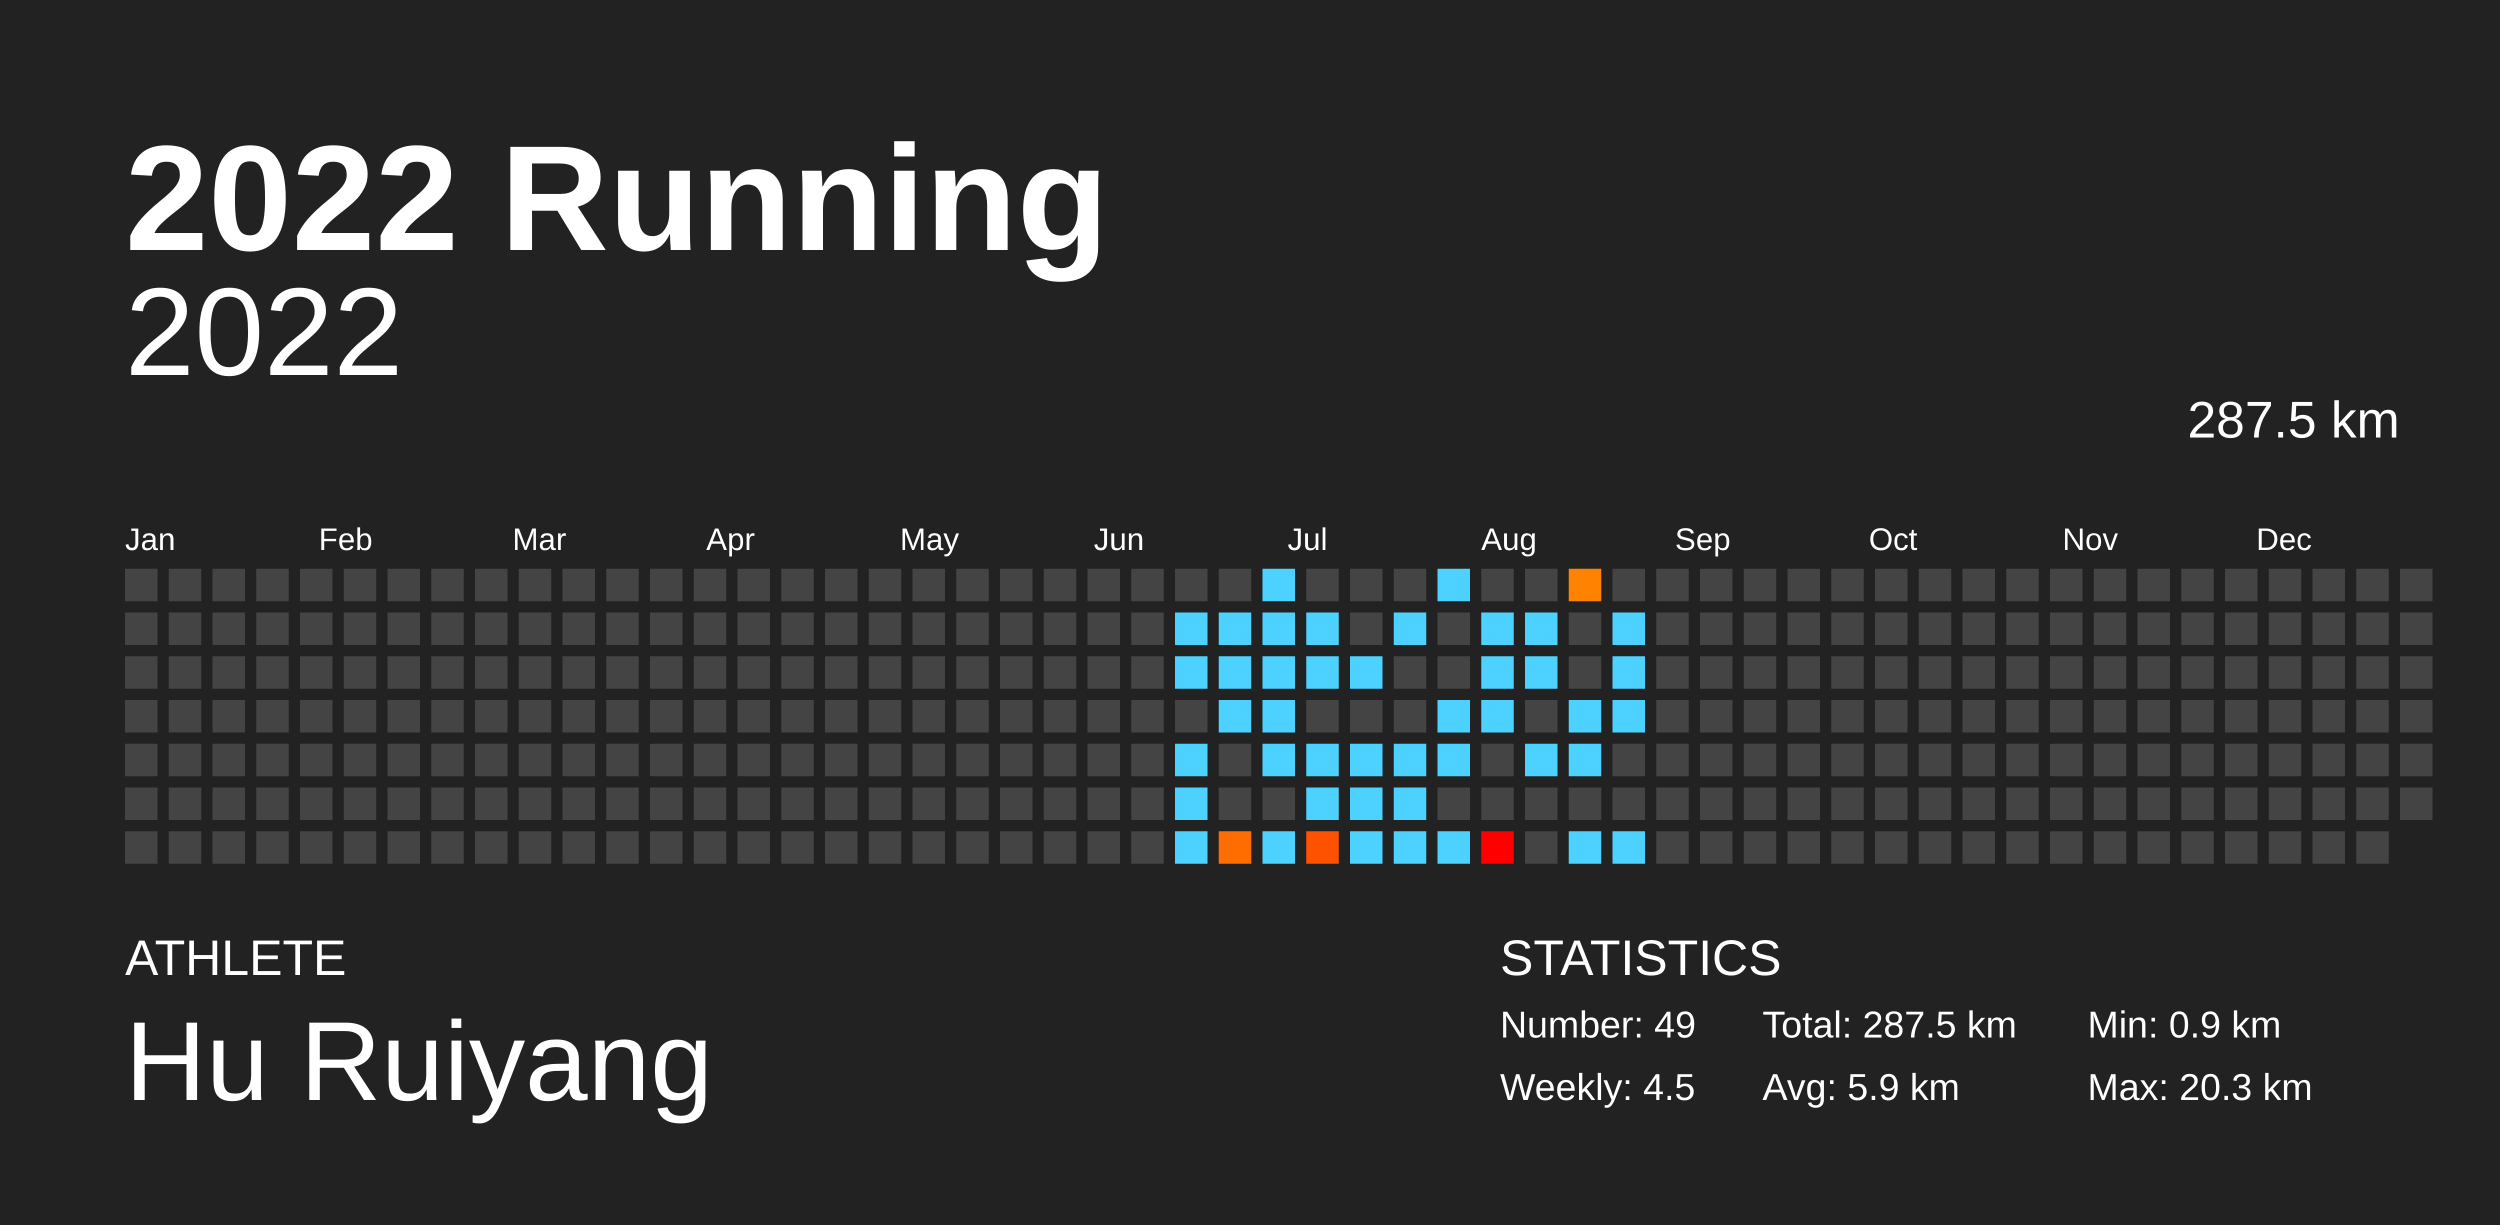
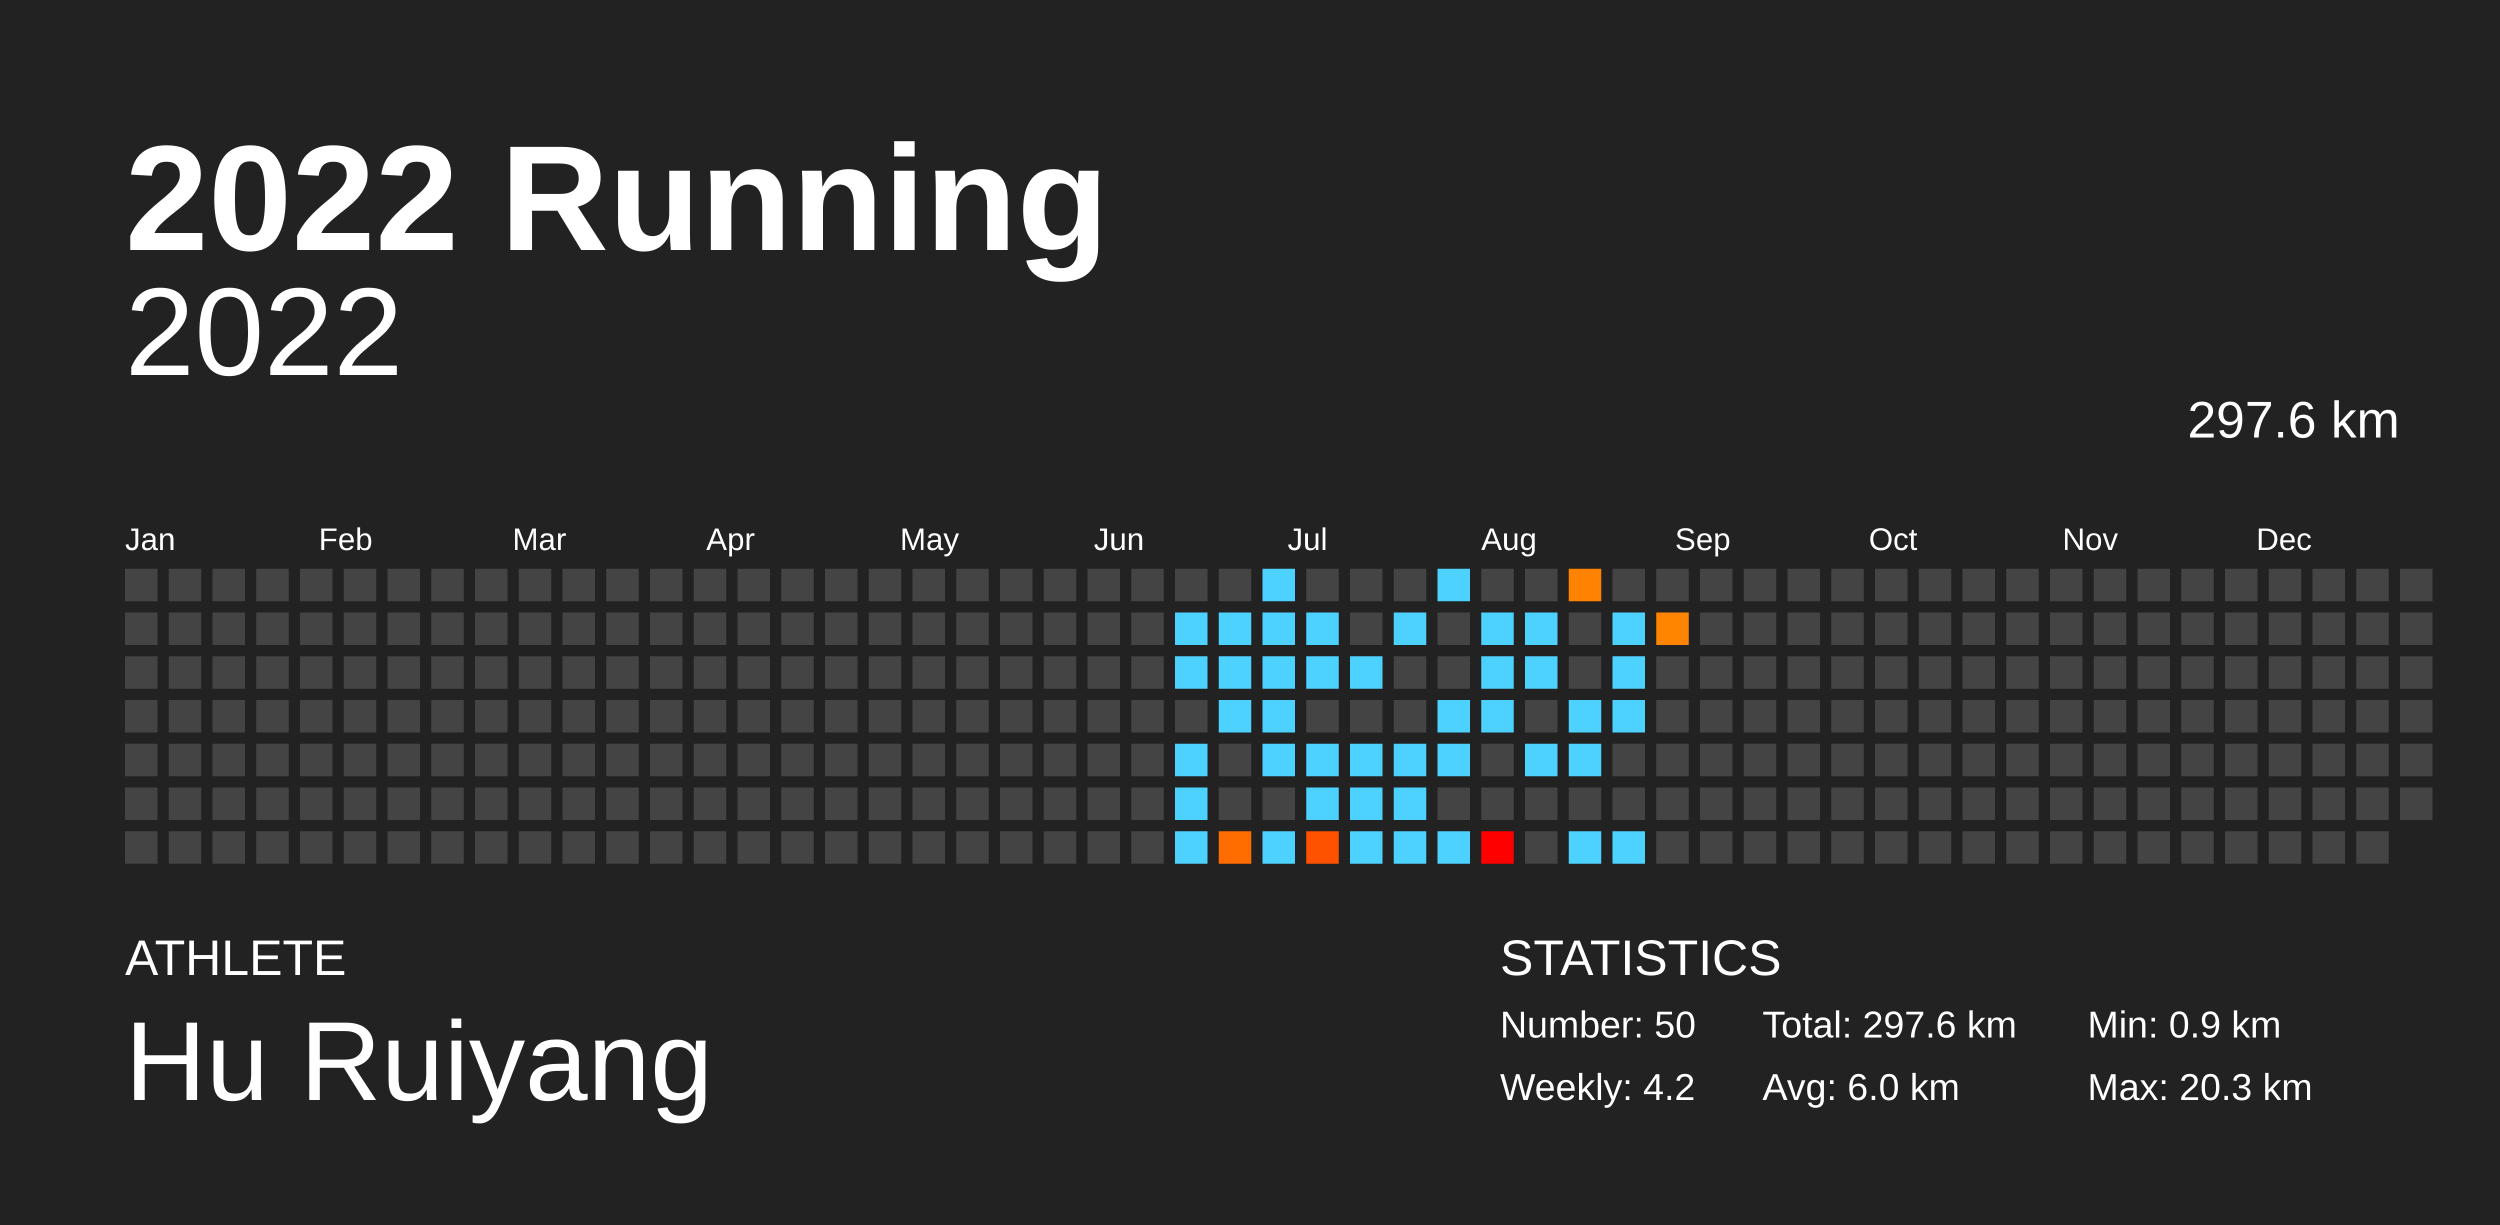
<svg xmlns="http://www.w3.org/2000/svg" baseProfile="full" height="98mm" version="1.1" viewBox="0,0,200,98" width="200mm">
  <defs />
  <rect fill="#222222" height="98" width="200" x="0" y="0" />
  <text fill="#FFFFFF" style="font-size:12px; font-family:Arial; font-weight:bold;" x="10" y="20">2022 Running</text>
  <text fill="#FFFFFF" style="font-size:4px; font-family:Arial" x="10" y="78">ATHLETE</text>
  <text fill="#FFFFFF" style="font-size:9px; font-family:Arial" x="10" y="88">Hu Ruiyang</text>
  <text fill="#FFFFFF" style="font-size:4px; font-family:Arial" x="120" y="78">STATISTICS</text>
-   <text fill="#FFFFFF" style="font-size:3px; font-family:Arial" x="120" y="83">Number: 49</text>
-   <text fill="#FFFFFF" style="font-size:3px; font-family:Arial" x="120" y="88">Weekly: 4.5</text>
-   <text fill="#FFFFFF" style="font-size:3px; font-family:Arial" x="141" y="83">Total: 287.5 km</text>
-   <text fill="#FFFFFF" style="font-size:3px; font-family:Arial" x="141" y="88">Avg: 5.9 km</text>
+   <text fill="#FFFFFF" style="font-size:3px; font-family:Arial" x="120" y="83">Number: 50</text>
+   <text fill="#FFFFFF" style="font-size:3px; font-family:Arial" x="120" y="88">Weekly: 4.2</text>
+   <text fill="#FFFFFF" style="font-size:3px; font-family:Arial" x="141" y="83">Total: 297.6 km</text>
+   <text fill="#FFFFFF" style="font-size:3px; font-family:Arial" x="141" y="88">Avg: 6.0 km</text>
  <text fill="#FFFFFF" style="font-size:3px; font-family:Arial" x="167" y="83">Min: 0.9 km</text>
  <text fill="#FFFFFF" style="font-size:3px; font-family:Arial" x="167" y="88">Max: 20.3 km</text>
  <text alignment-baseline="hanging" fill="#FFFFFF" style="font-size:10.0px; font-family:Arial;" x="10" y="30">2022</text>
-   <text alignment-baseline="hanging" fill="#FFFFFF" style="font-size:4.125px; font-family:Arial;" x="175" y="35">287.5 km</text>
+   <text alignment-baseline="hanging" fill="#FFFFFF" style="font-size:4.125px; font-family:Arial;" x="175" y="35">297.6 km</text>
  <text fill="#FFFFFF" style="font-size:2.5px; font-family:Arial" x="10.0" y="44">Jan</text>
  <text fill="#FFFFFF" style="font-size:2.5px; font-family:Arial" x="25.5" y="44">Feb</text>
  <text fill="#FFFFFF" style="font-size:2.5px; font-family:Arial" x="41.0" y="44">Mar</text>
  <text fill="#FFFFFF" style="font-size:2.5px; font-family:Arial" x="56.5" y="44">Apr</text>
  <text fill="#FFFFFF" style="font-size:2.5px; font-family:Arial" x="72.0" y="44">May</text>
  <text fill="#FFFFFF" style="font-size:2.5px; font-family:Arial" x="87.5" y="44">Jun</text>
  <text fill="#FFFFFF" style="font-size:2.5px; font-family:Arial" x="103.0" y="44">Jul</text>
  <text fill="#FFFFFF" style="font-size:2.5px; font-family:Arial" x="118.5" y="44">Aug</text>
  <text fill="#FFFFFF" style="font-size:2.5px; font-family:Arial" x="134.0" y="44">Sep</text>
  <text fill="#FFFFFF" style="font-size:2.5px; font-family:Arial" x="149.5" y="44">Oct</text>
  <text fill="#FFFFFF" style="font-size:2.5px; font-family:Arial" x="165.0" y="44">Nov</text>
  <text fill="#FFFFFF" style="font-size:2.5px; font-family:Arial" x="180.5" y="44">Dec</text>
  <rect fill="#444444" height="2.6" width="2.6" x="10.0" y="45.5" />
  <rect fill="#444444" height="2.6" width="2.6" x="10.0" y="49.0" />
  <rect fill="#444444" height="2.6" width="2.6" x="10.0" y="52.5" />
  <rect fill="#444444" height="2.6" width="2.6" x="10.0" y="56.0" />
  <rect fill="#444444" height="2.6" width="2.6" x="10.0" y="59.5" />
  <rect fill="#444444" height="2.6" width="2.6" x="10.0" y="63.0" />
  <rect fill="#444444" height="2.6" width="2.6" x="10.0" y="66.5" />
  <rect fill="#444444" height="2.6" width="2.6" x="13.5" y="45.5" />
  <rect fill="#444444" height="2.6" width="2.6" x="13.5" y="49.0" />
  <rect fill="#444444" height="2.6" width="2.6" x="13.5" y="52.5" />
  <rect fill="#444444" height="2.6" width="2.6" x="13.5" y="56.0" />
  <rect fill="#444444" height="2.6" width="2.6" x="13.5" y="59.5" />
  <rect fill="#444444" height="2.6" width="2.6" x="13.5" y="63.0" />
  <rect fill="#444444" height="2.6" width="2.6" x="13.5" y="66.5" />
  <rect fill="#444444" height="2.6" width="2.6" x="17.0" y="45.5" />
  <rect fill="#444444" height="2.6" width="2.6" x="17.0" y="49.0" />
  <rect fill="#444444" height="2.6" width="2.6" x="17.0" y="52.5" />
  <rect fill="#444444" height="2.6" width="2.6" x="17.0" y="56.0" />
  <rect fill="#444444" height="2.6" width="2.6" x="17.0" y="59.5" />
  <rect fill="#444444" height="2.6" width="2.6" x="17.0" y="63.0" />
  <rect fill="#444444" height="2.6" width="2.6" x="17.0" y="66.5" />
  <rect fill="#444444" height="2.6" width="2.6" x="20.5" y="45.5" />
  <rect fill="#444444" height="2.6" width="2.6" x="20.5" y="49.0" />
  <rect fill="#444444" height="2.6" width="2.6" x="20.5" y="52.5" />
  <rect fill="#444444" height="2.6" width="2.6" x="20.5" y="56.0" />
  <rect fill="#444444" height="2.6" width="2.6" x="20.5" y="59.5" />
  <rect fill="#444444" height="2.6" width="2.6" x="20.5" y="63.0" />
  <rect fill="#444444" height="2.6" width="2.6" x="20.5" y="66.5" />
  <rect fill="#444444" height="2.6" width="2.6" x="24.0" y="45.5" />
  <rect fill="#444444" height="2.6" width="2.6" x="24.0" y="49.0" />
  <rect fill="#444444" height="2.6" width="2.6" x="24.0" y="52.5" />
  <rect fill="#444444" height="2.6" width="2.6" x="24.0" y="56.0" />
  <rect fill="#444444" height="2.6" width="2.6" x="24.0" y="59.5" />
  <rect fill="#444444" height="2.6" width="2.6" x="24.0" y="63.0" />
  <rect fill="#444444" height="2.6" width="2.6" x="24.0" y="66.5" />
  <rect fill="#444444" height="2.6" width="2.6" x="27.5" y="45.5" />
  <rect fill="#444444" height="2.6" width="2.6" x="27.5" y="49.0" />
  <rect fill="#444444" height="2.6" width="2.6" x="27.5" y="52.5" />
  <rect fill="#444444" height="2.6" width="2.6" x="27.5" y="56.0" />
  <rect fill="#444444" height="2.6" width="2.6" x="27.5" y="59.5" />
  <rect fill="#444444" height="2.6" width="2.6" x="27.5" y="63.0" />
  <rect fill="#444444" height="2.6" width="2.6" x="27.5" y="66.5" />
  <rect fill="#444444" height="2.6" width="2.6" x="31.0" y="45.5" />
  <rect fill="#444444" height="2.6" width="2.6" x="31.0" y="49.0" />
  <rect fill="#444444" height="2.6" width="2.6" x="31.0" y="52.5" />
  <rect fill="#444444" height="2.6" width="2.6" x="31.0" y="56.0" />
  <rect fill="#444444" height="2.6" width="2.6" x="31.0" y="59.5" />
  <rect fill="#444444" height="2.6" width="2.6" x="31.0" y="63.0" />
  <rect fill="#444444" height="2.6" width="2.6" x="31.0" y="66.5" />
  <rect fill="#444444" height="2.6" width="2.6" x="34.5" y="45.5" />
  <rect fill="#444444" height="2.6" width="2.6" x="34.5" y="49.0" />
  <rect fill="#444444" height="2.6" width="2.6" x="34.5" y="52.5" />
  <rect fill="#444444" height="2.6" width="2.6" x="34.5" y="56.0" />
  <rect fill="#444444" height="2.6" width="2.6" x="34.5" y="59.5" />
  <rect fill="#444444" height="2.6" width="2.6" x="34.5" y="63.0" />
  <rect fill="#444444" height="2.6" width="2.6" x="34.5" y="66.5" />
  <rect fill="#444444" height="2.6" width="2.6" x="38.0" y="45.5" />
  <rect fill="#444444" height="2.6" width="2.6" x="38.0" y="49.0" />
  <rect fill="#444444" height="2.6" width="2.6" x="38.0" y="52.5" />
  <rect fill="#444444" height="2.6" width="2.6" x="38.0" y="56.0" />
  <rect fill="#444444" height="2.6" width="2.6" x="38.0" y="59.5" />
  <rect fill="#444444" height="2.6" width="2.6" x="38.0" y="63.0" />
  <rect fill="#444444" height="2.6" width="2.6" x="38.0" y="66.5" />
  <rect fill="#444444" height="2.6" width="2.6" x="41.5" y="45.5" />
  <rect fill="#444444" height="2.6" width="2.6" x="41.5" y="49.0" />
  <rect fill="#444444" height="2.6" width="2.6" x="41.5" y="52.5" />
  <rect fill="#444444" height="2.6" width="2.6" x="41.5" y="56.0" />
  <rect fill="#444444" height="2.6" width="2.6" x="41.5" y="59.5" />
  <rect fill="#444444" height="2.6" width="2.6" x="41.5" y="63.0" />
  <rect fill="#444444" height="2.6" width="2.6" x="41.5" y="66.5" />
  <rect fill="#444444" height="2.6" width="2.6" x="45.0" y="45.5" />
  <rect fill="#444444" height="2.6" width="2.6" x="45.0" y="49.0" />
  <rect fill="#444444" height="2.6" width="2.6" x="45.0" y="52.5" />
  <rect fill="#444444" height="2.6" width="2.6" x="45.0" y="56.0" />
  <rect fill="#444444" height="2.6" width="2.6" x="45.0" y="59.5" />
  <rect fill="#444444" height="2.6" width="2.6" x="45.0" y="63.0" />
  <rect fill="#444444" height="2.6" width="2.6" x="45.0" y="66.5" />
  <rect fill="#444444" height="2.6" width="2.6" x="48.5" y="45.5" />
  <rect fill="#444444" height="2.6" width="2.6" x="48.5" y="49.0" />
  <rect fill="#444444" height="2.6" width="2.6" x="48.5" y="52.5" />
  <rect fill="#444444" height="2.6" width="2.6" x="48.5" y="56.0" />
  <rect fill="#444444" height="2.6" width="2.6" x="48.5" y="59.5" />
  <rect fill="#444444" height="2.6" width="2.6" x="48.5" y="63.0" />
  <rect fill="#444444" height="2.6" width="2.6" x="48.5" y="66.5" />
  <rect fill="#444444" height="2.6" width="2.6" x="52.0" y="45.5" />
  <rect fill="#444444" height="2.6" width="2.6" x="52.0" y="49.0" />
  <rect fill="#444444" height="2.6" width="2.6" x="52.0" y="52.5" />
  <rect fill="#444444" height="2.6" width="2.6" x="52.0" y="56.0" />
  <rect fill="#444444" height="2.6" width="2.6" x="52.0" y="59.5" />
  <rect fill="#444444" height="2.6" width="2.6" x="52.0" y="63.0" />
  <rect fill="#444444" height="2.6" width="2.6" x="52.0" y="66.5" />
  <rect fill="#444444" height="2.6" width="2.6" x="55.5" y="45.5" />
  <rect fill="#444444" height="2.6" width="2.6" x="55.5" y="49.0" />
  <rect fill="#444444" height="2.6" width="2.6" x="55.5" y="52.5" />
  <rect fill="#444444" height="2.6" width="2.6" x="55.5" y="56.0" />
  <rect fill="#444444" height="2.6" width="2.6" x="55.5" y="59.5" />
  <rect fill="#444444" height="2.6" width="2.6" x="55.5" y="63.0" />
  <rect fill="#444444" height="2.6" width="2.6" x="55.5" y="66.5" />
  <rect fill="#444444" height="2.6" width="2.6" x="59.0" y="45.5" />
  <rect fill="#444444" height="2.6" width="2.6" x="59.0" y="49.0" />
  <rect fill="#444444" height="2.6" width="2.6" x="59.0" y="52.5" />
  <rect fill="#444444" height="2.6" width="2.6" x="59.0" y="56.0" />
  <rect fill="#444444" height="2.6" width="2.6" x="59.0" y="59.5" />
  <rect fill="#444444" height="2.6" width="2.6" x="59.0" y="63.0" />
  <rect fill="#444444" height="2.6" width="2.6" x="59.0" y="66.5" />
  <rect fill="#444444" height="2.6" width="2.6" x="62.5" y="45.5" />
  <rect fill="#444444" height="2.6" width="2.6" x="62.5" y="49.0" />
  <rect fill="#444444" height="2.6" width="2.6" x="62.5" y="52.5" />
  <rect fill="#444444" height="2.6" width="2.6" x="62.5" y="56.0" />
  <rect fill="#444444" height="2.6" width="2.6" x="62.5" y="59.5" />
  <rect fill="#444444" height="2.6" width="2.6" x="62.5" y="63.0" />
  <rect fill="#444444" height="2.6" width="2.6" x="62.5" y="66.5" />
  <rect fill="#444444" height="2.6" width="2.6" x="66.0" y="45.5" />
  <rect fill="#444444" height="2.6" width="2.6" x="66.0" y="49.0" />
  <rect fill="#444444" height="2.6" width="2.6" x="66.0" y="52.5" />
  <rect fill="#444444" height="2.6" width="2.6" x="66.0" y="56.0" />
  <rect fill="#444444" height="2.6" width="2.6" x="66.0" y="59.5" />
  <rect fill="#444444" height="2.6" width="2.6" x="66.0" y="63.0" />
  <rect fill="#444444" height="2.6" width="2.6" x="66.0" y="66.5" />
  <rect fill="#444444" height="2.6" width="2.6" x="69.5" y="45.5" />
  <rect fill="#444444" height="2.6" width="2.6" x="69.5" y="49.0" />
  <rect fill="#444444" height="2.6" width="2.6" x="69.5" y="52.5" />
  <rect fill="#444444" height="2.6" width="2.6" x="69.5" y="56.0" />
  <rect fill="#444444" height="2.6" width="2.6" x="69.5" y="59.5" />
  <rect fill="#444444" height="2.6" width="2.6" x="69.5" y="63.0" />
  <rect fill="#444444" height="2.6" width="2.6" x="69.5" y="66.5" />
  <rect fill="#444444" height="2.6" width="2.6" x="73.0" y="45.5" />
  <rect fill="#444444" height="2.6" width="2.6" x="73.0" y="49.0" />
  <rect fill="#444444" height="2.6" width="2.6" x="73.0" y="52.5" />
  <rect fill="#444444" height="2.6" width="2.6" x="73.0" y="56.0" />
  <rect fill="#444444" height="2.6" width="2.6" x="73.0" y="59.5" />
  <rect fill="#444444" height="2.6" width="2.6" x="73.0" y="63.0" />
  <rect fill="#444444" height="2.6" width="2.6" x="73.0" y="66.5" />
  <rect fill="#444444" height="2.6" width="2.6" x="76.5" y="45.5" />
  <rect fill="#444444" height="2.6" width="2.6" x="76.5" y="49.0" />
  <rect fill="#444444" height="2.6" width="2.6" x="76.5" y="52.5" />
  <rect fill="#444444" height="2.6" width="2.6" x="76.5" y="56.0" />
  <rect fill="#444444" height="2.6" width="2.6" x="76.5" y="59.5" />
  <rect fill="#444444" height="2.6" width="2.6" x="76.5" y="63.0" />
  <rect fill="#444444" height="2.6" width="2.6" x="76.5" y="66.5" />
  <rect fill="#444444" height="2.6" width="2.6" x="80.0" y="45.5" />
  <rect fill="#444444" height="2.6" width="2.6" x="80.0" y="49.0" />
  <rect fill="#444444" height="2.6" width="2.6" x="80.0" y="52.5" />
  <rect fill="#444444" height="2.6" width="2.6" x="80.0" y="56.0" />
  <rect fill="#444444" height="2.6" width="2.6" x="80.0" y="59.5" />
  <rect fill="#444444" height="2.6" width="2.6" x="80.0" y="63.0" />
  <rect fill="#444444" height="2.6" width="2.6" x="80.0" y="66.5" />
  <rect fill="#444444" height="2.6" width="2.6" x="83.5" y="45.5" />
  <rect fill="#444444" height="2.6" width="2.6" x="83.5" y="49.0" />
  <rect fill="#444444" height="2.6" width="2.6" x="83.5" y="52.5" />
  <rect fill="#444444" height="2.6" width="2.6" x="83.5" y="56.0" />
  <rect fill="#444444" height="2.6" width="2.6" x="83.5" y="59.5" />
  <rect fill="#444444" height="2.6" width="2.6" x="83.5" y="63.0" />
  <rect fill="#444444" height="2.6" width="2.6" x="83.5" y="66.5" />
  <rect fill="#444444" height="2.6" width="2.6" x="87.0" y="45.5" />
  <rect fill="#444444" height="2.6" width="2.6" x="87.0" y="49.0" />
  <rect fill="#444444" height="2.6" width="2.6" x="87.0" y="52.5" />
  <rect fill="#444444" height="2.6" width="2.6" x="87.0" y="56.0" />
  <rect fill="#444444" height="2.6" width="2.6" x="87.0" y="59.5" />
  <rect fill="#444444" height="2.6" width="2.6" x="87.0" y="63.0" />
  <rect fill="#444444" height="2.6" width="2.6" x="87.0" y="66.5" />
  <rect fill="#444444" height="2.6" width="2.6" x="90.5" y="45.5" />
  <rect fill="#444444" height="2.6" width="2.6" x="90.5" y="49.0" />
  <rect fill="#444444" height="2.6" width="2.6" x="90.5" y="52.5" />
  <rect fill="#444444" height="2.6" width="2.6" x="90.5" y="56.0" />
  <rect fill="#444444" height="2.6" width="2.6" x="90.5" y="59.5" />
  <rect fill="#444444" height="2.6" width="2.6" x="90.5" y="63.0" />
  <rect fill="#444444" height="2.6" width="2.6" x="90.5" y="66.5" />
  <rect fill="#444444" height="2.6" width="2.6" x="94.0" y="45.5" />
  <rect fill="#4dd2ff" height="2.6" width="2.6" x="94.0" y="49.0" />
  <rect fill="#4dd2ff" height="2.6" width="2.6" x="94.0" y="52.5" />
  <rect fill="#444444" height="2.6" width="2.6" x="94.0" y="56.0" />
  <rect fill="#4dd2ff" height="2.6" width="2.6" x="94.0" y="59.5" />
  <rect fill="#4dd2ff" height="2.6" width="2.6" x="94.0" y="63.0" />
  <rect fill="#4dd2ff" height="2.6" width="2.6" x="94.0" y="66.5" />
  <rect fill="#444444" height="2.6" width="2.6" x="97.5" y="45.5" />
  <rect fill="#4dd2ff" height="2.6" width="2.6" x="97.5" y="49.0" />
  <rect fill="#4dd2ff" height="2.6" width="2.6" x="97.5" y="52.5" />
  <rect fill="#4dd2ff" height="2.6" width="2.6" x="97.5" y="56.0" />
  <rect fill="#444444" height="2.6" width="2.6" x="97.5" y="59.5" />
  <rect fill="#444444" height="2.6" width="2.6" x="97.5" y="63.0" />
  <rect fill="#ff6d00" height="2.6" width="2.6" x="97.5" y="66.5" />
  <rect fill="#4dd2ff" height="2.6" width="2.6" x="101.0" y="45.5" />
  <rect fill="#4dd2ff" height="2.6" width="2.6" x="101.0" y="49.0" />
  <rect fill="#4dd2ff" height="2.6" width="2.6" x="101.0" y="52.5" />
  <rect fill="#4dd2ff" height="2.6" width="2.6" x="101.0" y="56.0" />
  <rect fill="#4dd2ff" height="2.6" width="2.6" x="101.0" y="59.5" />
  <rect fill="#444444" height="2.6" width="2.6" x="101.0" y="63.0" />
  <rect fill="#4dd2ff" height="2.6" width="2.6" x="101.0" y="66.5" />
  <rect fill="#444444" height="2.6" width="2.6" x="104.5" y="45.5" />
  <rect fill="#4dd2ff" height="2.6" width="2.6" x="104.5" y="49.0" />
  <rect fill="#4dd2ff" height="2.6" width="2.6" x="104.5" y="52.5" />
  <rect fill="#444444" height="2.6" width="2.6" x="104.5" y="56.0" />
  <rect fill="#4dd2ff" height="2.6" width="2.6" x="104.5" y="59.5" />
  <rect fill="#4dd2ff" height="2.6" width="2.6" x="104.5" y="63.0" />
  <rect fill="#ff5200" height="2.6" width="2.6" x="104.5" y="66.5" />
  <rect fill="#444444" height="2.6" width="2.6" x="108.0" y="45.5" />
  <rect fill="#444444" height="2.6" width="2.6" x="108.0" y="49.0" />
  <rect fill="#4dd2ff" height="2.6" width="2.6" x="108.0" y="52.5" />
  <rect fill="#444444" height="2.6" width="2.6" x="108.0" y="56.0" />
  <rect fill="#4dd2ff" height="2.6" width="2.6" x="108.0" y="59.5" />
  <rect fill="#4dd2ff" height="2.6" width="2.6" x="108.0" y="63.0" />
  <rect fill="#4dd2ff" height="2.6" width="2.6" x="108.0" y="66.5" />
  <rect fill="#444444" height="2.6" width="2.6" x="111.5" y="45.5" />
  <rect fill="#4dd2ff" height="2.6" width="2.6" x="111.5" y="49.0" />
  <rect fill="#444444" height="2.6" width="2.6" x="111.5" y="52.5" />
  <rect fill="#444444" height="2.6" width="2.6" x="111.5" y="56.0" />
  <rect fill="#4dd2ff" height="2.6" width="2.6" x="111.5" y="59.5" />
  <rect fill="#4dd2ff" height="2.6" width="2.6" x="111.5" y="63.0" />
  <rect fill="#4dd2ff" height="2.6" width="2.6" x="111.5" y="66.5" />
  <rect fill="#4dd2ff" height="2.6" width="2.6" x="115.0" y="45.5" />
  <rect fill="#444444" height="2.6" width="2.6" x="115.0" y="49.0" />
  <rect fill="#444444" height="2.6" width="2.6" x="115.0" y="52.5" />
  <rect fill="#4dd2ff" height="2.6" width="2.6" x="115.0" y="56.0" />
  <rect fill="#4dd2ff" height="2.6" width="2.6" x="115.0" y="59.5" />
  <rect fill="#444444" height="2.6" width="2.6" x="115.0" y="63.0" />
  <rect fill="#4dd2ff" height="2.6" width="2.6" x="115.0" y="66.5" />
  <rect fill="#444444" height="2.6" width="2.6" x="118.5" y="45.5" />
  <rect fill="#4dd2ff" height="2.6" width="2.6" x="118.5" y="49.0" />
  <rect fill="#4dd2ff" height="2.6" width="2.6" x="118.5" y="52.5" />
  <rect fill="#4dd2ff" height="2.6" width="2.6" x="118.5" y="56.0" />
  <rect fill="#444444" height="2.6" width="2.6" x="118.5" y="59.5" />
  <rect fill="#444444" height="2.6" width="2.6" x="118.5" y="63.0" />
  <rect fill="red" height="2.6" width="2.6" x="118.5" y="66.5" />
  <rect fill="#444444" height="2.6" width="2.6" x="122.0" y="45.5" />
  <rect fill="#4dd2ff" height="2.6" width="2.6" x="122.0" y="49.0" />
  <rect fill="#4dd2ff" height="2.6" width="2.6" x="122.0" y="52.5" />
  <rect fill="#444444" height="2.6" width="2.6" x="122.0" y="56.0" />
  <rect fill="#4dd2ff" height="2.6" width="2.6" x="122.0" y="59.5" />
  <rect fill="#444444" height="2.6" width="2.6" x="122.0" y="63.0" />
  <rect fill="#444444" height="2.6" width="2.6" x="122.0" y="66.5" />
  <rect fill="#ff8300" height="2.6" width="2.6" x="125.5" y="45.5" />
  <rect fill="#444444" height="2.6" width="2.6" x="125.5" y="49.0" />
  <rect fill="#444444" height="2.6" width="2.6" x="125.5" y="52.5" />
  <rect fill="#4dd2ff" height="2.6" width="2.6" x="125.5" y="56.0" />
  <rect fill="#4dd2ff" height="2.6" width="2.6" x="125.5" y="59.5" />
  <rect fill="#444444" height="2.6" width="2.6" x="125.5" y="63.0" />
  <rect fill="#4dd2ff" height="2.6" width="2.6" x="125.5" y="66.5" />
  <rect fill="#444444" height="2.6" width="2.6" x="129.0" y="45.5" />
  <rect fill="#4dd2ff" height="2.6" width="2.6" x="129.0" y="49.0" />
  <rect fill="#4dd2ff" height="2.6" width="2.6" x="129.0" y="52.5" />
  <rect fill="#4dd2ff" height="2.6" width="2.6" x="129.0" y="56.0" />
  <rect fill="#444444" height="2.6" width="2.6" x="129.0" y="59.5" />
  <rect fill="#444444" height="2.6" width="2.6" x="129.0" y="63.0" />
  <rect fill="#4dd2ff" height="2.6" width="2.6" x="129.0" y="66.5" />
  <rect fill="#444444" height="2.6" width="2.6" x="132.5" y="45.5" />
-   <rect fill="#444444" height="2.6" width="2.6" x="132.5" y="49.0" />
+   <rect fill="#ff8500" height="2.6" width="2.6" x="132.5" y="49.0" />
  <rect fill="#444444" height="2.6" width="2.6" x="132.5" y="52.5" />
  <rect fill="#444444" height="2.6" width="2.6" x="132.5" y="56.0" />
  <rect fill="#444444" height="2.6" width="2.6" x="132.5" y="59.5" />
  <rect fill="#444444" height="2.6" width="2.6" x="132.5" y="63.0" />
  <rect fill="#444444" height="2.6" width="2.6" x="132.5" y="66.5" />
  <rect fill="#444444" height="2.6" width="2.6" x="136.0" y="45.5" />
  <rect fill="#444444" height="2.6" width="2.6" x="136.0" y="49.0" />
  <rect fill="#444444" height="2.6" width="2.6" x="136.0" y="52.5" />
  <rect fill="#444444" height="2.6" width="2.6" x="136.0" y="56.0" />
  <rect fill="#444444" height="2.6" width="2.6" x="136.0" y="59.5" />
  <rect fill="#444444" height="2.6" width="2.6" x="136.0" y="63.0" />
  <rect fill="#444444" height="2.6" width="2.6" x="136.0" y="66.5" />
  <rect fill="#444444" height="2.6" width="2.6" x="139.5" y="45.5" />
  <rect fill="#444444" height="2.6" width="2.6" x="139.5" y="49.0" />
  <rect fill="#444444" height="2.6" width="2.6" x="139.5" y="52.5" />
  <rect fill="#444444" height="2.6" width="2.6" x="139.5" y="56.0" />
  <rect fill="#444444" height="2.6" width="2.6" x="139.5" y="59.5" />
  <rect fill="#444444" height="2.6" width="2.6" x="139.5" y="63.0" />
  <rect fill="#444444" height="2.6" width="2.6" x="139.5" y="66.5" />
  <rect fill="#444444" height="2.6" width="2.6" x="143.0" y="45.5" />
  <rect fill="#444444" height="2.6" width="2.6" x="143.0" y="49.0" />
  <rect fill="#444444" height="2.6" width="2.6" x="143.0" y="52.5" />
  <rect fill="#444444" height="2.6" width="2.6" x="143.0" y="56.0" />
  <rect fill="#444444" height="2.6" width="2.6" x="143.0" y="59.5" />
  <rect fill="#444444" height="2.6" width="2.6" x="143.0" y="63.0" />
  <rect fill="#444444" height="2.6" width="2.6" x="143.0" y="66.5" />
  <rect fill="#444444" height="2.6" width="2.6" x="146.5" y="45.5" />
  <rect fill="#444444" height="2.6" width="2.6" x="146.5" y="49.0" />
  <rect fill="#444444" height="2.6" width="2.6" x="146.5" y="52.5" />
  <rect fill="#444444" height="2.6" width="2.6" x="146.5" y="56.0" />
  <rect fill="#444444" height="2.6" width="2.6" x="146.5" y="59.5" />
  <rect fill="#444444" height="2.6" width="2.6" x="146.5" y="63.0" />
  <rect fill="#444444" height="2.6" width="2.6" x="146.5" y="66.5" />
  <rect fill="#444444" height="2.6" width="2.6" x="150.0" y="45.5" />
  <rect fill="#444444" height="2.6" width="2.6" x="150.0" y="49.0" />
  <rect fill="#444444" height="2.6" width="2.6" x="150.0" y="52.5" />
  <rect fill="#444444" height="2.6" width="2.6" x="150.0" y="56.0" />
  <rect fill="#444444" height="2.6" width="2.6" x="150.0" y="59.5" />
  <rect fill="#444444" height="2.6" width="2.6" x="150.0" y="63.0" />
  <rect fill="#444444" height="2.6" width="2.6" x="150.0" y="66.5" />
  <rect fill="#444444" height="2.6" width="2.6" x="153.5" y="45.5" />
  <rect fill="#444444" height="2.6" width="2.6" x="153.5" y="49.0" />
  <rect fill="#444444" height="2.6" width="2.6" x="153.5" y="52.5" />
  <rect fill="#444444" height="2.6" width="2.6" x="153.5" y="56.0" />
  <rect fill="#444444" height="2.6" width="2.6" x="153.5" y="59.5" />
  <rect fill="#444444" height="2.6" width="2.6" x="153.5" y="63.0" />
  <rect fill="#444444" height="2.6" width="2.6" x="153.5" y="66.5" />
  <rect fill="#444444" height="2.6" width="2.6" x="157.0" y="45.5" />
  <rect fill="#444444" height="2.6" width="2.6" x="157.0" y="49.0" />
  <rect fill="#444444" height="2.6" width="2.6" x="157.0" y="52.5" />
  <rect fill="#444444" height="2.6" width="2.6" x="157.0" y="56.0" />
  <rect fill="#444444" height="2.6" width="2.6" x="157.0" y="59.5" />
  <rect fill="#444444" height="2.6" width="2.6" x="157.0" y="63.0" />
  <rect fill="#444444" height="2.6" width="2.6" x="157.0" y="66.5" />
  <rect fill="#444444" height="2.6" width="2.6" x="160.5" y="45.5" />
  <rect fill="#444444" height="2.6" width="2.6" x="160.5" y="49.0" />
  <rect fill="#444444" height="2.6" width="2.6" x="160.5" y="52.5" />
  <rect fill="#444444" height="2.6" width="2.6" x="160.5" y="56.0" />
  <rect fill="#444444" height="2.6" width="2.6" x="160.5" y="59.5" />
  <rect fill="#444444" height="2.6" width="2.6" x="160.5" y="63.0" />
  <rect fill="#444444" height="2.6" width="2.6" x="160.5" y="66.5" />
  <rect fill="#444444" height="2.6" width="2.6" x="164.0" y="45.5" />
  <rect fill="#444444" height="2.6" width="2.6" x="164.0" y="49.0" />
  <rect fill="#444444" height="2.6" width="2.6" x="164.0" y="52.5" />
  <rect fill="#444444" height="2.6" width="2.6" x="164.0" y="56.0" />
  <rect fill="#444444" height="2.6" width="2.6" x="164.0" y="59.5" />
  <rect fill="#444444" height="2.6" width="2.6" x="164.0" y="63.0" />
  <rect fill="#444444" height="2.6" width="2.6" x="164.0" y="66.5" />
  <rect fill="#444444" height="2.6" width="2.6" x="167.5" y="45.5" />
  <rect fill="#444444" height="2.6" width="2.6" x="167.5" y="49.0" />
  <rect fill="#444444" height="2.6" width="2.6" x="167.5" y="52.5" />
  <rect fill="#444444" height="2.6" width="2.6" x="167.5" y="56.0" />
  <rect fill="#444444" height="2.6" width="2.6" x="167.5" y="59.5" />
  <rect fill="#444444" height="2.6" width="2.6" x="167.5" y="63.0" />
  <rect fill="#444444" height="2.6" width="2.6" x="167.5" y="66.5" />
  <rect fill="#444444" height="2.6" width="2.6" x="171.0" y="45.5" />
  <rect fill="#444444" height="2.6" width="2.6" x="171.0" y="49.0" />
  <rect fill="#444444" height="2.6" width="2.6" x="171.0" y="52.5" />
  <rect fill="#444444" height="2.6" width="2.6" x="171.0" y="56.0" />
  <rect fill="#444444" height="2.6" width="2.6" x="171.0" y="59.5" />
  <rect fill="#444444" height="2.6" width="2.6" x="171.0" y="63.0" />
  <rect fill="#444444" height="2.6" width="2.6" x="171.0" y="66.5" />
  <rect fill="#444444" height="2.6" width="2.6" x="174.5" y="45.5" />
  <rect fill="#444444" height="2.6" width="2.6" x="174.5" y="49.0" />
  <rect fill="#444444" height="2.6" width="2.6" x="174.5" y="52.5" />
  <rect fill="#444444" height="2.6" width="2.6" x="174.5" y="56.0" />
  <rect fill="#444444" height="2.6" width="2.6" x="174.5" y="59.5" />
  <rect fill="#444444" height="2.6" width="2.6" x="174.5" y="63.0" />
  <rect fill="#444444" height="2.6" width="2.6" x="174.5" y="66.5" />
  <rect fill="#444444" height="2.6" width="2.6" x="178.0" y="45.5" />
  <rect fill="#444444" height="2.6" width="2.6" x="178.0" y="49.0" />
  <rect fill="#444444" height="2.6" width="2.6" x="178.0" y="52.5" />
  <rect fill="#444444" height="2.6" width="2.6" x="178.0" y="56.0" />
  <rect fill="#444444" height="2.6" width="2.6" x="178.0" y="59.5" />
  <rect fill="#444444" height="2.6" width="2.6" x="178.0" y="63.0" />
  <rect fill="#444444" height="2.6" width="2.6" x="178.0" y="66.5" />
  <rect fill="#444444" height="2.6" width="2.6" x="181.5" y="45.5" />
  <rect fill="#444444" height="2.6" width="2.6" x="181.5" y="49.0" />
  <rect fill="#444444" height="2.6" width="2.6" x="181.5" y="52.5" />
  <rect fill="#444444" height="2.6" width="2.6" x="181.5" y="56.0" />
  <rect fill="#444444" height="2.6" width="2.6" x="181.5" y="59.5" />
  <rect fill="#444444" height="2.6" width="2.6" x="181.5" y="63.0" />
  <rect fill="#444444" height="2.6" width="2.6" x="181.5" y="66.5" />
  <rect fill="#444444" height="2.6" width="2.6" x="185.0" y="45.5" />
  <rect fill="#444444" height="2.6" width="2.6" x="185.0" y="49.0" />
  <rect fill="#444444" height="2.6" width="2.6" x="185.0" y="52.5" />
  <rect fill="#444444" height="2.6" width="2.6" x="185.0" y="56.0" />
  <rect fill="#444444" height="2.6" width="2.6" x="185.0" y="59.5" />
  <rect fill="#444444" height="2.6" width="2.6" x="185.0" y="63.0" />
  <rect fill="#444444" height="2.6" width="2.6" x="185.0" y="66.5" />
  <rect fill="#444444" height="2.6" width="2.6" x="188.5" y="45.5" />
  <rect fill="#444444" height="2.6" width="2.6" x="188.5" y="49.0" />
  <rect fill="#444444" height="2.6" width="2.6" x="188.5" y="52.5" />
  <rect fill="#444444" height="2.6" width="2.6" x="188.5" y="56.0" />
  <rect fill="#444444" height="2.6" width="2.6" x="188.5" y="59.5" />
  <rect fill="#444444" height="2.6" width="2.6" x="188.5" y="63.0" />
  <rect fill="#444444" height="2.6" width="2.6" x="188.5" y="66.5" />
  <rect fill="#444444" height="2.6" width="2.6" x="192.0" y="45.5" />
  <rect fill="#444444" height="2.6" width="2.6" x="192.0" y="49.0" />
  <rect fill="#444444" height="2.6" width="2.6" x="192.0" y="52.5" />
  <rect fill="#444444" height="2.6" width="2.6" x="192.0" y="56.0" />
  <rect fill="#444444" height="2.6" width="2.6" x="192.0" y="59.5" />
  <rect fill="#444444" height="2.6" width="2.6" x="192.0" y="63.0" />
</svg>
